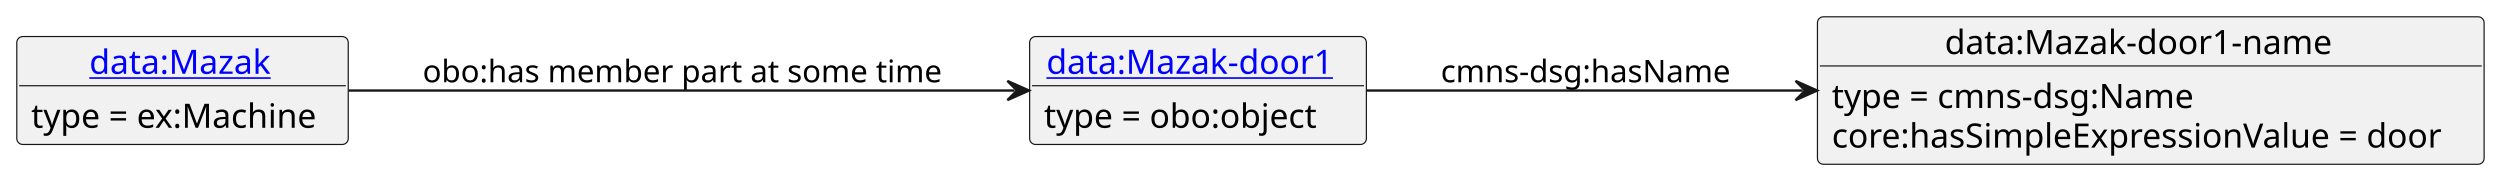
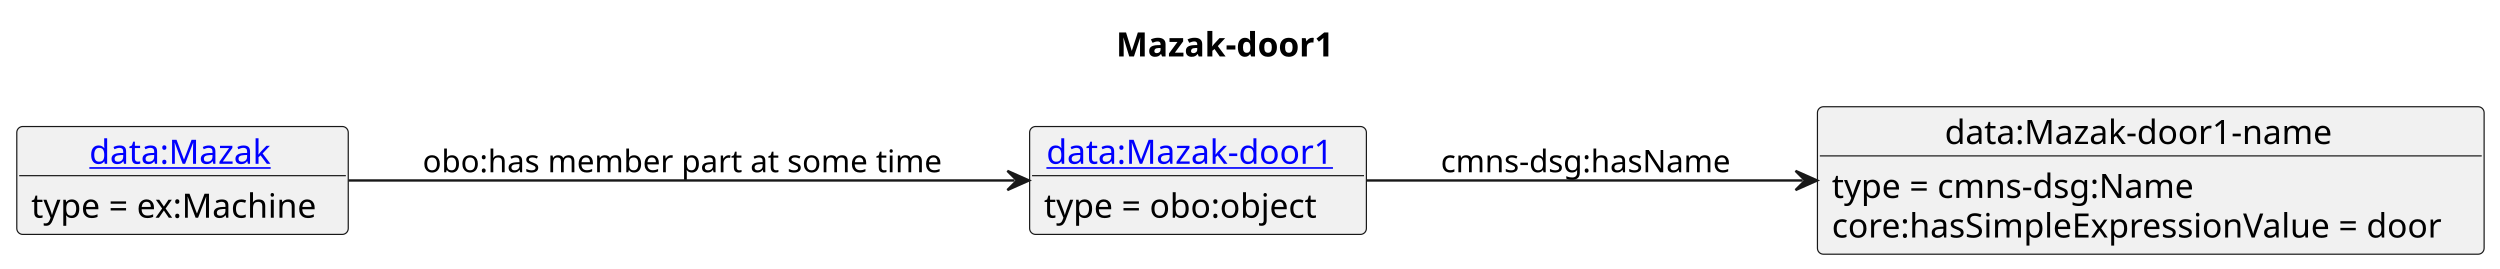
- <svg xmlns="http://www.w3.org/2000/svg" xmlns:xlink="http://www.w3.org/1999/xlink" contentStyleType="text/css" data-diagram-type="CLASS" height="75px" preserveAspectRatio="none" style="width:1042px;height:75px;background:#FFFFFF;" version="1.1" viewBox="0 0 1042 75" width="1042px" zoomAndPan="magnify">
+ <svg xmlns="http://www.w3.org/2000/svg" xmlns:xlink="http://www.w3.org/1999/xlink" contentStyleType="text/css" data-diagram-type="CLASS" height="112px" preserveAspectRatio="none" style="width:1042px;height:112px;background:#FFFFFF;" version="1.1" viewBox="0 0 1042 112" width="1042px" zoomAndPan="magnify">
  <defs />
  <g>
-     <g class="entity" data-entity="o1" data-source-line="3" data-uid="ent0002" id="entity_o1">
-       <rect fill="#F1F1F1" height="44.977" rx="2.5" ry="2.5" style="stroke:#181818;stroke-width:0.5;" width="140.362" x="429.15" y="15.24" />
+     <text fill="#000000" font-family="sans-serif" font-size="14" font-weight="bold" lengthAdjust="spacing" textLength="98" x="465.19" y="23.535">Mazak-door1</text>
+     <g class="entity" data-entity="o1" data-source-line="4" data-uid="ent0002" id="entity_o1">
+       <rect fill="#F1F1F1" height="44.977" rx="2.5" ry="2.5" style="stroke:#181818;stroke-width:0.5;" width="140.362" x="429.15" y="52.728" />
      <a href="./Mazak-door1.html" target="_top" title="./Mazak-door1.html" xlink:actuate="onRequest" xlink:href="./Mazak-door1.html" xlink:show="new" xlink:title="./Mazak-door1.html" xlink:type="simple">
-         <text fill="#0000FF" font-family="sans-serif" font-size="14" lengthAdjust="spacing" text-decoration="underline" textLength="126.362" x="436.15" y="30.775">data:Mazak-door1</text>
+         <text fill="#0000FF" font-family="sans-serif" font-size="14" lengthAdjust="spacing" text-decoration="underline" textLength="126.362" x="436.15" y="68.263">data:Mazak-door1</text>
      </a>
-       <line style="stroke:#181818;stroke-width:0.5;" x1="430.15" x2="568.512" y1="35.728" y2="35.728" />
-       <text fill="#000000" font-family="sans-serif" font-size="14" lengthAdjust="spacing" textLength="121.468" x="435.15" y="53.263">type = obo:object</text>
+       <line style="stroke:#181818;stroke-width:0.5;" x1="430.15" x2="568.512" y1="73.217" y2="73.217" />
+       <text fill="#000000" font-family="sans-serif" font-size="14" lengthAdjust="spacing" textLength="121.468" x="435.15" y="90.752">type = obo:object</text>
    </g>
-     <g class="entity" data-entity="o2" data-source-line="6" data-uid="ent0003" id="entity_o2">
-       <rect fill="#F1F1F1" height="61.465" rx="2.5" ry="2.5" style="stroke:#181818;stroke-width:0.5;" width="277.87" x="757.51" y="7" />
-       <text fill="#000000" font-family="sans-serif" font-size="14" lengthAdjust="spacing" textLength="171.753" x="810.569" y="22.535">data:Mazak-door1-name</text>
-       <line style="stroke:#181818;stroke-width:0.5;" x1="758.51" x2="1034.38" y1="27.488" y2="27.488" />
-       <text fill="#000000" font-family="sans-serif" font-size="14" lengthAdjust="spacing" textLength="161.369" x="763.51" y="45.023">type = cmns-dsg:Name</text>
-       <text fill="#000000" font-family="sans-serif" font-size="14" lengthAdjust="spacing" textLength="265.87" x="763.51" y="61.512">core:hasSimpleExpressionValue = door</text>
+     <g class="entity" data-entity="o2" data-source-line="7" data-uid="ent0003" id="entity_o2">
+       <rect fill="#F1F1F1" height="61.465" rx="2.5" ry="2.5" style="stroke:#181818;stroke-width:0.5;" width="277.87" x="757.51" y="44.488" />
+       <text fill="#000000" font-family="sans-serif" font-size="14" lengthAdjust="spacing" textLength="171.753" x="810.569" y="60.023">data:Mazak-door1-name</text>
+       <line style="stroke:#181818;stroke-width:0.5;" x1="758.51" x2="1034.38" y1="64.977" y2="64.977" />
+       <text fill="#000000" font-family="sans-serif" font-size="14" lengthAdjust="spacing" textLength="161.369" x="763.51" y="82.512">type = cmns-dsg:Name</text>
+       <text fill="#000000" font-family="sans-serif" font-size="14" lengthAdjust="spacing" textLength="265.87" x="763.51" y="99">core:hasSimpleExpressionValue = door</text>
    </g>
-     <g class="entity" data-entity="o3" data-source-line="9" data-uid="ent0004" id="entity_o3">
-       <rect fill="#F1F1F1" height="44.977" rx="2.5" ry="2.5" style="stroke:#181818;stroke-width:0.5;" width="138.15" x="7" y="15.24" />
+     <g class="entity" data-entity="o3" data-source-line="10" data-uid="ent0004" id="entity_o3">
+       <rect fill="#F1F1F1" height="44.977" rx="2.5" ry="2.5" style="stroke:#181818;stroke-width:0.5;" width="138.15" x="7" y="52.728" />
      <a href="./Mazak.html" target="_top" title="./Mazak.html" xlink:actuate="onRequest" xlink:href="./Mazak.html" xlink:show="new" xlink:title="./Mazak.html" xlink:type="simple">
-         <text fill="#0000FF" font-family="sans-serif" font-size="14" lengthAdjust="spacing" text-decoration="underline" textLength="77.67" x="37.24" y="30.775">data:Mazak</text>
+         <text fill="#0000FF" font-family="sans-serif" font-size="14" lengthAdjust="spacing" text-decoration="underline" textLength="77.67" x="37.24" y="68.263">data:Mazak</text>
      </a>
-       <line style="stroke:#181818;stroke-width:0.5;" x1="8" x2="144.15" y1="35.728" y2="35.728" />
-       <text fill="#000000" font-family="sans-serif" font-size="14" lengthAdjust="spacing" textLength="126.15" x="13" y="53.263">type = ex:Machine</text>
+       <line style="stroke:#181818;stroke-width:0.5;" x1="8" x2="144.15" y1="73.217" y2="73.217" />
+       <text fill="#000000" font-family="sans-serif" font-size="14" lengthAdjust="spacing" textLength="126.15" x="13" y="90.752">type = ex:Machine</text>
    </g>
-     <g class="link" data-entity-1="o1" data-entity-2="o2" data-source-line="12" data-uid="lnk5" id="link_o1_o2">
-       <path codeLine="12" d="M569.61,37.73 C621.4,37.73 687.91,37.73 751.38,37.73" fill="none" id="o1-to-o2" style="stroke:#181818;stroke-width:1;" />
-       <polygon fill="#181818" points="757.38,37.73,748.38,33.73,752.38,37.73,748.38,41.73,757.38,37.73" style="stroke:#181818;stroke-width:1;" />
-       <text fill="#000000" font-family="sans-serif" font-size="13" lengthAdjust="spacing" textLength="126.077" x="600.51" y="34.298">cmns-dsg:hasName</text>
+     <g class="link" data-entity-1="o1" data-entity-2="o2" data-source-line="13" data-uid="lnk5" id="link_o1_o2">
+       <path codeLine="13" d="M569.61,75.218 C621.4,75.218 687.91,75.218 751.38,75.218" fill="none" id="o1-to-o2" style="stroke:#181818;stroke-width:1;" />
+       <polygon fill="#181818" points="757.38,75.218,748.38,71.218,752.38,75.218,748.38,79.218,757.38,75.218" style="stroke:#181818;stroke-width:1;" />
+       <text fill="#000000" font-family="sans-serif" font-size="13" lengthAdjust="spacing" textLength="126.077" x="600.51" y="71.787">cmns-dsg:hasName</text>
    </g>
-     <g class="link" data-entity-1="o3" data-entity-2="o1" data-source-line="14" data-uid="lnk6" id="link_o3_o1">
-       <path codeLine="14" d="M145.23,37.73 C223.23,37.73 344.33,37.73 422.88,37.73" fill="none" id="o3-to-o1" style="stroke:#181818;stroke-width:1;" />
-       <polygon fill="#181818" points="428.88,37.73,419.88,33.73,423.88,37.73,419.88,41.73,428.88,37.73" style="stroke:#181818;stroke-width:1;" />
-       <text fill="#000000" font-family="sans-serif" font-size="13" lengthAdjust="spacing" textLength="222.542" x="176.15" y="34.298">obo:has member part at some time</text>
+     <g class="link" data-entity-1="o3" data-entity-2="o1" data-source-line="15" data-uid="lnk6" id="link_o3_o1">
+       <path codeLine="15" d="M145.23,75.218 C223.23,75.218 344.33,75.218 422.88,75.218" fill="none" id="o3-to-o1" style="stroke:#181818;stroke-width:1;" />
+       <polygon fill="#181818" points="428.88,75.218,419.88,71.218,423.88,75.218,419.88,79.218,428.88,75.218" style="stroke:#181818;stroke-width:1;" />
+       <text fill="#000000" font-family="sans-serif" font-size="13" lengthAdjust="spacing" textLength="222.542" x="176.15" y="71.787">obo:has member part at some time</text>
    </g>
  </g>
</svg>
